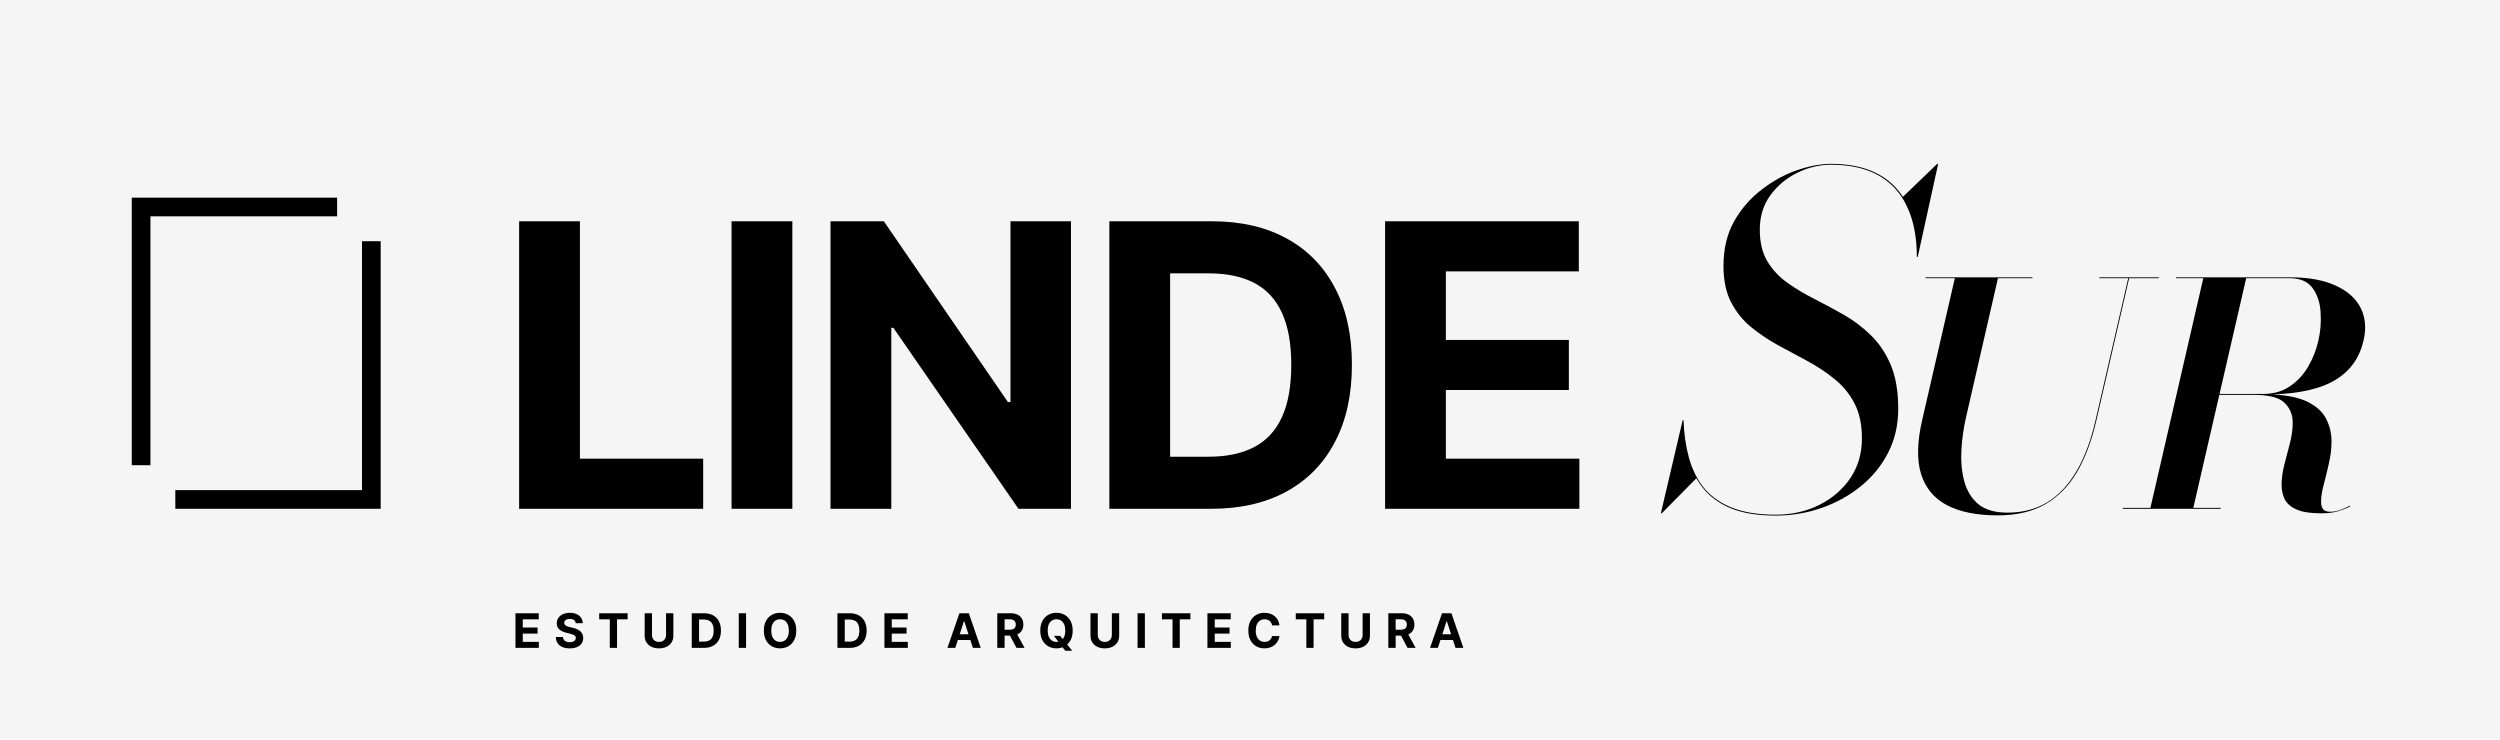
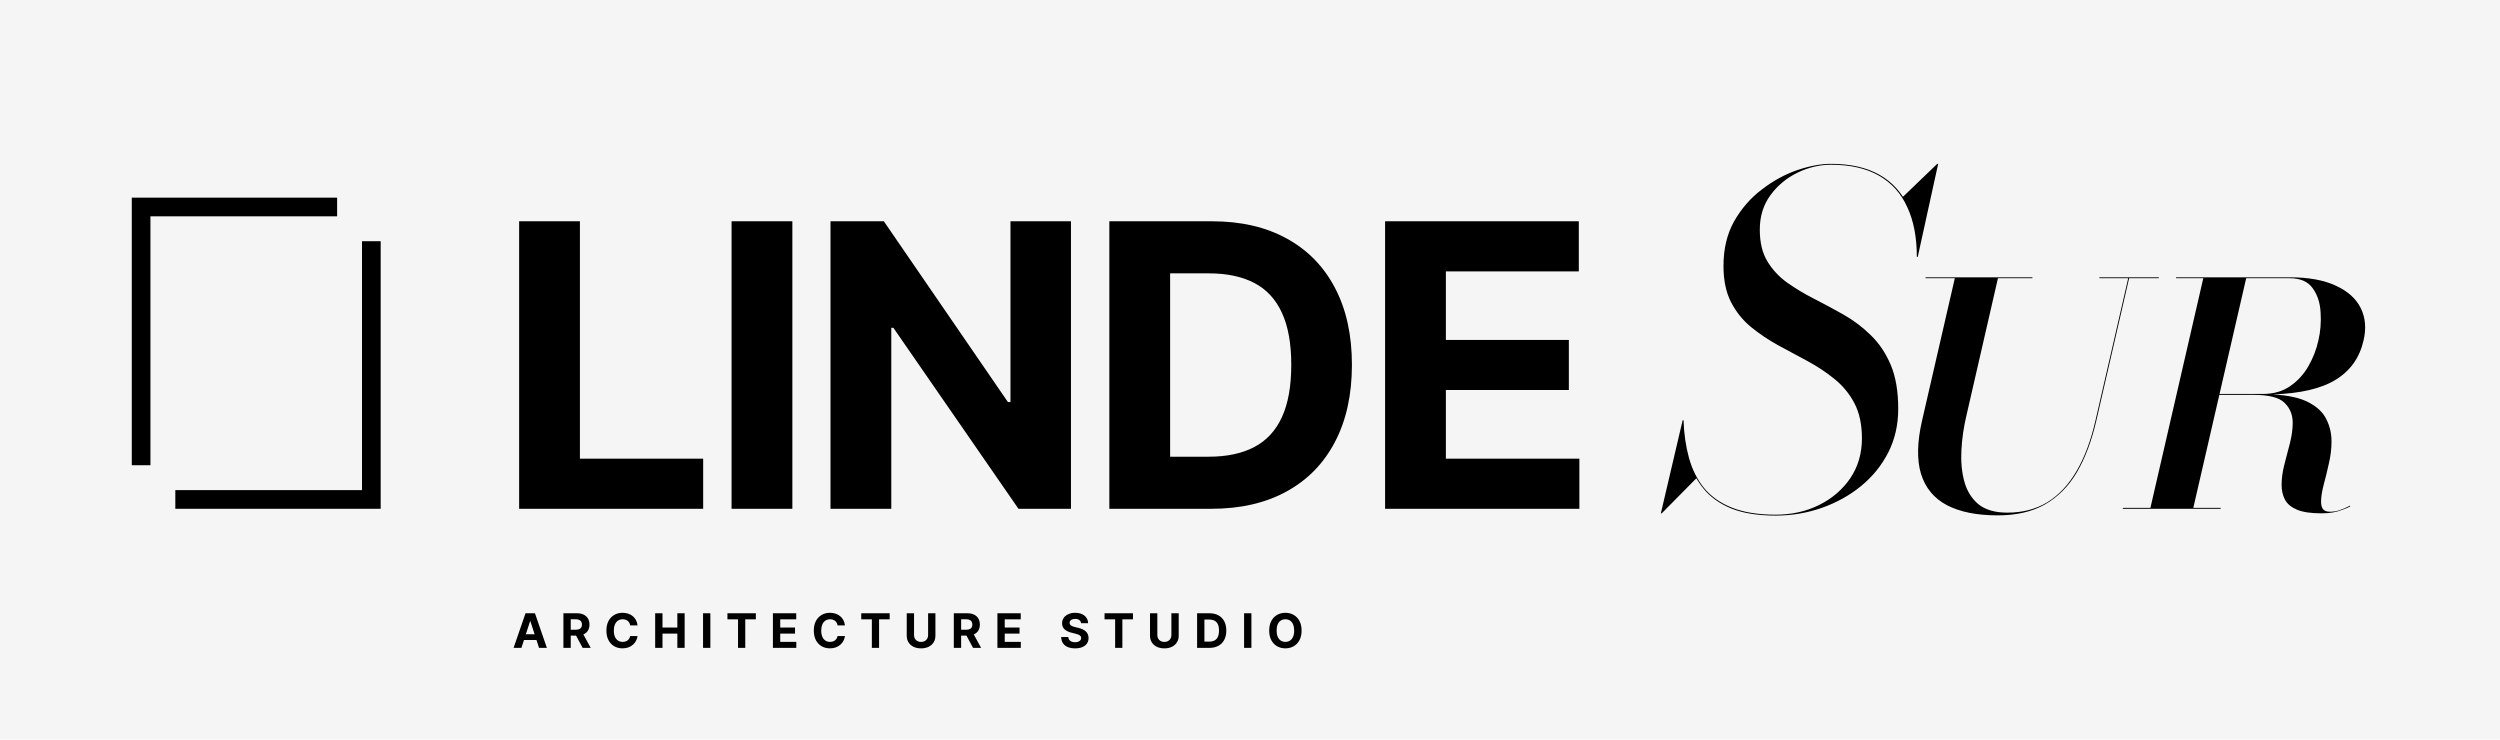
<svg xmlns="http://www.w3.org/2000/svg" width="683" height="202" viewBox="0 0 683 202" fill="none">
  <rect width="683" height="202" fill="#F5F5F5" />
  <g id="LINDE Sur â Negro">
    <path id="SÃ­mbolo â umbral arquitectÃ³nico" d="M36 54H92.1V59.1H41.1V127.1H36V54ZM98.9 65.9H104V139H47.9V133.9H98.9V65.9Z" fill="black" />
    <path id="LINDE Sur â Inter Bold + Bodoni Moda SC Italic" d="M141.827 139V60.455H158.433V125.308H192.107V139H141.827ZM216.471 60.455V139H199.864V60.455H216.471ZM292.591 60.455V139H278.247L244.075 89.564H243.5V139H226.894V60.455H241.467L275.371 109.852H276.061V60.455H292.591ZM330.915 139H303.072V60.455H331.145C339.046 60.455 345.847 62.027 351.549 65.172C357.251 68.291 361.635 72.778 364.704 78.633C367.797 84.489 369.344 91.494 369.344 99.651C369.344 107.832 367.797 114.864 364.704 120.744C361.635 126.625 357.225 131.138 351.472 134.283C345.745 137.428 338.893 139 330.915 139ZM319.678 124.771H330.225C335.134 124.771 339.263 123.902 342.613 122.163C345.988 120.399 348.519 117.676 350.206 113.994C351.92 110.287 352.776 105.506 352.776 99.651C352.776 93.847 351.92 89.104 350.206 85.422C348.519 81.74 346.001 79.03 342.651 77.291C339.302 75.553 335.172 74.683 330.263 74.683H319.678V124.771ZM378.406 139V60.455H431.332V74.146H395.012V92.862H428.609V106.554H395.012V125.308H431.485V139H378.406ZM485.116 140.86C480.28 140.86 476.25 140.219 473.026 138.938C469.802 137.615 467.239 135.776 465.338 133.42C463.437 131.064 462.052 128.315 461.184 125.174C460.316 121.991 459.82 118.54 459.696 114.82H459.944C460.068 118.54 460.564 121.971 461.432 125.112C462.3 128.253 463.664 130.981 465.524 133.296C467.425 135.611 469.967 137.409 473.15 138.69C476.374 139.971 480.363 140.612 485.116 140.612C489.497 140.612 493.465 139.723 497.02 137.946C500.575 136.169 503.406 133.73 505.514 130.63C507.622 127.489 508.676 123.872 508.676 119.78C508.676 115.977 507.994 112.774 506.63 110.17C505.266 107.566 503.447 105.355 501.174 103.536C498.942 101.717 496.483 100.085 493.796 98.638C491.109 97.191 488.423 95.745 485.736 94.298C483.049 92.81 480.569 91.136 478.296 89.276C476.064 87.416 474.266 85.163 472.902 82.518C471.538 79.831 470.856 76.545 470.856 72.66C470.856 67.989 471.827 63.918 473.77 60.446C475.754 56.974 478.275 54.081 481.334 51.766C484.393 49.41 487.596 47.653 490.944 46.496C494.333 45.339 497.433 44.76 500.244 44.76C505.535 44.76 509.937 45.752 513.45 47.736C516.963 49.72 519.588 52.613 521.324 56.416C523.06 60.177 523.928 64.765 523.928 70.18H523.68C523.68 64.848 522.812 60.322 521.076 56.602C519.381 52.841 516.798 49.968 513.326 47.984C509.854 46 505.493 45.008 500.244 45.008C497.103 45.008 494.044 45.731 491.068 47.178C488.092 48.625 485.633 50.671 483.69 53.316C481.747 55.961 480.776 59.103 480.776 62.74C480.776 66.212 481.458 69.085 482.822 71.358C484.186 73.631 485.984 75.574 488.216 77.186C490.489 78.798 492.969 80.286 495.656 81.65C498.343 83.014 501.029 84.461 503.716 85.99C506.403 87.519 508.862 89.379 511.094 91.57C513.367 93.761 515.186 96.468 516.55 99.692C517.914 102.916 518.596 106.925 518.596 111.72C518.596 116.06 517.687 120.028 515.868 123.624C514.049 127.179 511.569 130.237 508.428 132.8C505.287 135.363 501.711 137.347 497.702 138.752C493.693 140.157 489.497 140.86 485.116 140.86ZM453.744 140.24L459.696 114.82H459.944L460.192 120.028C460.564 122.26 461.019 124.244 461.556 125.98C462.093 127.675 462.755 129.204 463.54 130.568L453.992 140.24H453.744ZM523.68 70.18L523.804 67.204C523.556 65.096 523.184 62.947 522.688 60.756C522.233 58.524 521.283 56.209 519.836 53.812L529.26 44.76H529.508L523.928 70.18H523.68ZM545.772 140.798C540.068 140.798 535.439 139.868 531.884 138.008C528.371 136.148 526.015 133.296 524.816 129.452C523.659 125.608 523.762 120.731 525.126 114.82L534.116 75.76H545.896L537.216 113.58C536.472 116.721 536.018 119.863 535.852 123.004C535.687 126.145 535.956 128.997 536.658 131.56C537.361 134.123 538.642 136.189 540.502 137.76C542.404 139.289 545.049 140.054 548.438 140.054C552.572 140.054 556.209 139.103 559.35 137.202C562.492 135.259 565.158 132.407 567.348 128.646C569.539 124.885 571.254 120.276 572.494 114.82L581.484 75.76H581.732L572.742 114.82C571.461 120.4 569.684 125.133 567.41 129.018C565.137 132.862 562.223 135.797 558.668 137.822C555.155 139.806 550.856 140.798 545.772 140.798ZM526.056 76.008V75.76H555.258V76.008H526.056ZM573.548 76.008V75.76H589.792V76.008H573.548ZM634.179 140.24C631.327 140.24 629.115 139.909 627.545 139.248C625.974 138.587 624.879 137.677 624.259 136.52C623.639 135.321 623.329 133.978 623.329 132.49C623.329 130.754 623.577 128.915 624.073 126.972C624.61 124.988 625.127 123.004 625.623 121.02C626.119 119.036 626.367 117.197 626.367 115.502C626.367 113.311 625.623 111.493 624.135 110.046C622.688 108.599 619.857 107.876 615.641 107.876H600.699L600.761 107.628H618.183C621.117 107.628 623.597 106.925 625.623 105.52C627.689 104.115 629.363 102.296 630.645 100.064C631.926 97.832 632.835 95.497 633.373 93.058C633.951 90.619 634.158 88.077 633.993 85.432C633.869 82.787 633.145 80.555 631.823 78.736C630.541 76.917 628.433 76.008 625.499 76.008H613.657L599.211 138.752H606.713L606.651 139H579.929L579.991 138.752H587.493L601.939 76.008H594.499V75.76H625.499C630.707 75.76 634.923 76.525 638.147 78.054C641.412 79.542 643.685 81.588 644.967 84.192C646.248 86.796 646.496 89.751 645.711 93.058C644.636 97.729 642.115 101.283 638.147 103.722C634.22 106.161 628.495 107.504 620.973 107.752C625.271 108 628.557 108.744 630.831 109.984C633.145 111.224 634.737 112.774 635.605 114.634C636.514 116.453 636.969 118.437 636.969 120.586C636.969 122.611 636.721 124.657 636.225 126.724C635.77 128.791 635.295 130.733 634.799 132.552C634.344 134.329 634.117 135.838 634.117 137.078C634.117 137.905 634.282 138.566 634.613 139.062C634.985 139.558 635.625 139.806 636.535 139.806C637.485 139.806 638.374 139.661 639.201 139.372C640.069 139.083 641.019 138.669 642.053 138.132V138.38C641.309 138.752 640.565 139.062 639.821 139.31C639.118 139.599 638.312 139.827 637.403 139.992C636.535 140.157 635.46 140.24 634.179 140.24Z" fill="black" />
-     <path id="Estudio de arquitectura" d="M140.822 177V167.545H147.192V169.194H142.821V171.446H146.865V173.094H142.821V175.352H147.211V177H140.822ZM157.291 170.265C157.254 169.892 157.095 169.603 156.815 169.397C156.535 169.19 156.155 169.087 155.675 169.087C155.349 169.087 155.073 169.134 154.848 169.226C154.624 169.315 154.451 169.44 154.331 169.6C154.214 169.76 154.156 169.941 154.156 170.145C154.15 170.314 154.185 170.462 154.262 170.588C154.342 170.714 154.451 170.823 154.59 170.915C154.728 171.005 154.888 171.083 155.07 171.151C155.252 171.216 155.446 171.271 155.652 171.317L156.501 171.52C156.914 171.613 157.292 171.736 157.637 171.89C157.982 172.043 158.28 172.233 158.532 172.457C158.785 172.682 158.98 172.947 159.119 173.251C159.26 173.556 159.333 173.905 159.336 174.299C159.333 174.878 159.185 175.38 158.893 175.804C158.603 176.226 158.185 176.554 157.637 176.788C157.092 177.018 156.435 177.134 155.666 177.134C154.902 177.134 154.238 177.017 153.671 176.783C153.108 176.549 152.668 176.203 152.351 175.744C152.037 175.283 151.872 174.712 151.857 174.032H153.791C153.813 174.349 153.904 174.613 154.064 174.826C154.227 175.035 154.444 175.193 154.715 175.301C154.989 175.406 155.298 175.458 155.643 175.458C155.981 175.458 156.275 175.409 156.524 175.31C156.777 175.212 156.972 175.075 157.111 174.9C157.249 174.724 157.318 174.522 157.318 174.295C157.318 174.082 157.255 173.904 157.129 173.759C157.006 173.615 156.824 173.491 156.584 173.39C156.347 173.288 156.056 173.196 155.712 173.113L154.682 172.854C153.885 172.661 153.256 172.357 152.794 171.945C152.333 171.533 152.103 170.977 152.106 170.278C152.103 169.706 152.256 169.206 152.563 168.778C152.874 168.35 153.3 168.016 153.842 167.776C154.384 167.536 154.999 167.416 155.689 167.416C156.39 167.416 157.003 167.536 157.526 167.776C158.052 168.016 158.462 168.35 158.754 168.778C159.046 169.206 159.197 169.701 159.206 170.265H157.291ZM163.7 169.194V167.545H171.465V169.194H168.571V177H166.595V169.194H163.7ZM181.964 167.545H183.963V173.685C183.963 174.375 183.798 174.978 183.469 175.495C183.142 176.012 182.685 176.415 182.098 176.705C181.51 176.991 180.825 177.134 180.043 177.134C179.258 177.134 178.572 176.991 177.984 176.705C177.396 176.415 176.939 176.012 176.613 175.495C176.287 174.978 176.124 174.375 176.124 173.685V167.545H178.123V173.515C178.123 173.875 178.201 174.195 178.358 174.475C178.518 174.755 178.743 174.975 179.032 175.135C179.322 175.295 179.659 175.375 180.043 175.375C180.431 175.375 180.768 175.295 181.054 175.135C181.344 174.975 181.567 174.755 181.724 174.475C181.884 174.195 181.964 173.875 181.964 173.515V167.545ZM192.339 177H188.987V167.545H192.367C193.317 167.545 194.136 167.735 194.822 168.113C195.509 168.489 196.037 169.029 196.406 169.734C196.778 170.438 196.965 171.282 196.965 172.263C196.965 173.248 196.778 174.095 196.406 174.803C196.037 175.51 195.506 176.054 194.813 176.432C194.124 176.811 193.299 177 192.339 177ZM190.986 175.287H192.256C192.847 175.287 193.344 175.183 193.747 174.973C194.153 174.761 194.458 174.433 194.661 173.99C194.867 173.544 194.97 172.968 194.97 172.263C194.97 171.565 194.867 170.994 194.661 170.551C194.458 170.108 194.155 169.781 193.751 169.572C193.348 169.363 192.851 169.258 192.26 169.258H190.986V175.287ZM203.824 167.545V177H201.825V167.545H203.824ZM217.537 172.273C217.537 173.304 217.342 174.181 216.951 174.904C216.563 175.627 216.034 176.18 215.363 176.561C214.695 176.94 213.944 177.129 213.11 177.129C212.27 177.129 211.516 176.938 210.848 176.557C210.18 176.175 209.652 175.623 209.264 174.9C208.877 174.176 208.683 173.301 208.683 172.273C208.683 171.242 208.877 170.365 209.264 169.641C209.652 168.918 210.18 168.367 210.848 167.989C211.516 167.607 212.27 167.416 213.11 167.416C213.944 167.416 214.695 167.607 215.363 167.989C216.034 168.367 216.563 168.918 216.951 169.641C217.342 170.365 217.537 171.242 217.537 172.273ZM215.51 172.273C215.51 171.605 215.41 171.042 215.21 170.583C215.013 170.125 214.735 169.777 214.375 169.54C214.015 169.303 213.593 169.184 213.11 169.184C212.627 169.184 212.205 169.303 211.845 169.54C211.485 169.777 211.205 170.125 211.005 170.583C210.808 171.042 210.709 171.605 210.709 172.273C210.709 172.941 210.808 173.504 211.005 173.962C211.205 174.421 211.485 174.769 211.845 175.006C212.205 175.243 212.627 175.361 213.11 175.361C213.593 175.361 214.015 175.243 214.375 175.006C214.735 174.769 215.013 174.421 215.21 173.962C215.41 173.504 215.51 172.941 215.51 172.273ZM232.138 177H228.787V167.545H232.166C233.117 167.545 233.935 167.735 234.622 168.113C235.308 168.489 235.836 169.029 236.205 169.734C236.578 170.438 236.764 171.282 236.764 172.263C236.764 173.248 236.578 174.095 236.205 174.803C235.836 175.51 235.305 176.054 234.613 176.432C233.923 176.811 233.098 177 232.138 177ZM230.785 175.287H232.055C232.646 175.287 233.143 175.183 233.546 174.973C233.952 174.761 234.257 174.433 234.46 173.99C234.666 173.544 234.769 172.968 234.769 172.263C234.769 171.565 234.666 170.994 234.46 170.551C234.257 170.108 233.954 169.781 233.551 169.572C233.148 169.363 232.651 169.258 232.06 169.258H230.785V175.287ZM241.625 177V167.545H247.995V169.194H243.623V171.446H247.668V173.094H243.623V175.352H248.014V177H241.625ZM260.983 177H258.841L262.105 167.545H264.681L267.94 177H265.798L263.43 169.706H263.356L260.983 177ZM260.849 173.284H265.909V174.844H260.849V173.284ZM272.458 177V167.545H276.188C276.902 167.545 277.511 167.673 278.016 167.929C278.524 168.181 278.91 168.54 279.175 169.004C279.443 169.466 279.577 170.009 279.577 170.634C279.577 171.262 279.441 171.802 279.17 172.254C278.899 172.704 278.507 173.048 277.993 173.288C277.482 173.528 276.864 173.648 276.137 173.648H273.64V172.042H275.814C276.196 172.042 276.513 171.99 276.765 171.885C277.017 171.78 277.205 171.623 277.328 171.414C277.454 171.205 277.518 170.945 277.518 170.634C277.518 170.32 277.454 170.055 277.328 169.84C277.205 169.624 277.016 169.461 276.76 169.35C276.508 169.237 276.19 169.18 275.805 169.18H274.457V177H272.458ZM277.564 172.697L279.914 177H277.707L275.408 172.697H277.564ZM287.938 173.713H289.637L290.491 174.812L291.331 175.79L292.914 177.776H291.049L289.96 176.437L289.401 175.643L287.938 173.713ZM293.057 172.273C293.057 173.304 292.862 174.181 292.471 174.904C292.083 175.627 291.554 176.18 290.883 176.561C290.215 176.94 289.464 177.129 288.63 177.129C287.79 177.129 287.036 176.938 286.368 176.557C285.7 176.175 285.172 175.623 284.785 174.9C284.397 174.176 284.203 173.301 284.203 172.273C284.203 171.242 284.397 170.365 284.785 169.641C285.172 168.918 285.7 168.367 286.368 167.989C287.036 167.607 287.79 167.416 288.63 167.416C289.464 167.416 290.215 167.607 290.883 167.989C291.554 168.367 292.083 168.918 292.471 169.641C292.862 170.365 293.057 171.242 293.057 172.273ZM291.031 172.273C291.031 171.605 290.931 171.042 290.731 170.583C290.534 170.125 290.255 169.777 289.895 169.54C289.535 169.303 289.113 169.184 288.63 169.184C288.147 169.184 287.725 169.303 287.365 169.54C287.005 169.777 286.725 170.125 286.525 170.583C286.328 171.042 286.23 171.605 286.23 172.273C286.23 172.941 286.328 173.504 286.525 173.962C286.725 174.421 287.005 174.769 287.365 175.006C287.725 175.243 288.147 175.361 288.63 175.361C289.113 175.361 289.535 175.243 289.895 175.006C290.255 174.769 290.534 174.421 290.731 173.962C290.931 173.504 291.031 172.941 291.031 172.273ZM303.758 167.545H305.757V173.685C305.757 174.375 305.592 174.978 305.263 175.495C304.937 176.012 304.48 176.415 303.892 176.705C303.304 176.991 302.619 177.134 301.837 177.134C301.053 177.134 300.366 176.991 299.779 176.705C299.191 176.415 298.734 176.012 298.407 175.495C298.081 174.978 297.918 174.375 297.918 173.685V167.545H299.917V173.515C299.917 173.875 299.996 174.195 300.152 174.475C300.313 174.755 300.537 174.975 300.826 175.135C301.116 175.295 301.453 175.375 301.837 175.375C302.225 175.375 302.562 175.295 302.849 175.135C303.138 174.975 303.361 174.755 303.518 174.475C303.678 174.195 303.758 173.875 303.758 173.515V167.545ZM312.78 167.545V177H310.781V167.545H312.78ZM317.445 169.194V167.545H325.21V169.194H322.315V177H320.34V169.194H317.445ZM329.869 177V167.545H336.239V169.194H331.868V171.446H335.912V173.094H331.868V175.352H336.258V177H329.869ZM349.551 170.855H347.529C347.492 170.594 347.416 170.362 347.302 170.158C347.188 169.952 347.042 169.777 346.864 169.632C346.685 169.487 346.479 169.377 346.245 169.3C346.014 169.223 345.764 169.184 345.493 169.184C345.003 169.184 344.577 169.306 344.214 169.549C343.851 169.789 343.569 170.14 343.369 170.602C343.169 171.06 343.069 171.617 343.069 172.273C343.069 172.947 343.169 173.513 343.369 173.972C343.572 174.43 343.855 174.776 344.219 175.01C344.582 175.244 345.002 175.361 345.479 175.361C345.747 175.361 345.994 175.326 346.222 175.255C346.453 175.184 346.658 175.081 346.836 174.946C347.015 174.807 347.162 174.639 347.279 174.442C347.399 174.246 347.482 174.021 347.529 173.768L349.551 173.778C349.498 174.212 349.367 174.63 349.158 175.033C348.952 175.433 348.673 175.792 348.323 176.109C347.975 176.423 347.559 176.672 347.076 176.857C346.596 177.038 346.053 177.129 345.447 177.129C344.603 177.129 343.849 176.938 343.184 176.557C342.523 176.175 342 175.623 341.615 174.9C341.233 174.176 341.042 173.301 341.042 172.273C341.042 171.242 341.236 170.365 341.624 169.641C342.012 168.918 342.538 168.367 343.203 167.989C343.868 167.607 344.616 167.416 345.447 167.416C345.994 167.416 346.502 167.493 346.97 167.647C347.441 167.801 347.858 168.026 348.221 168.321C348.584 168.613 348.88 168.972 349.107 169.397C349.338 169.821 349.486 170.308 349.551 170.855ZM354.004 169.194V167.545H361.769V169.194H358.874V177H356.898V169.194H354.004ZM372.267 167.545H374.266V173.685C374.266 174.375 374.102 174.978 373.772 175.495C373.446 176.012 372.989 176.415 372.401 176.705C371.813 176.991 371.129 177.134 370.347 177.134C369.562 177.134 368.876 176.991 368.288 176.705C367.7 176.415 367.243 176.012 366.917 175.495C366.591 174.978 366.428 174.375 366.428 173.685V167.545H368.427V173.515C368.427 173.875 368.505 174.195 368.662 174.475C368.822 174.755 369.047 174.975 369.336 175.135C369.625 175.295 369.962 175.375 370.347 175.375C370.735 175.375 371.072 175.295 371.358 175.135C371.647 174.975 371.87 174.755 372.027 174.475C372.187 174.195 372.267 173.875 372.267 173.515V167.545ZM379.291 177V167.545H383.021C383.735 167.545 384.344 167.673 384.849 167.929C385.357 168.181 385.743 168.54 386.008 169.004C386.276 169.466 386.41 170.009 386.41 170.634C386.41 171.262 386.274 171.802 386.003 172.254C385.733 172.704 385.34 173.048 384.826 173.288C384.315 173.528 383.697 173.648 382.97 173.648H380.473V172.042H382.647C383.029 172.042 383.346 171.99 383.598 171.885C383.851 171.78 384.038 171.623 384.161 171.414C384.288 171.205 384.351 170.945 384.351 170.634C384.351 170.32 384.288 170.055 384.161 169.84C384.038 169.624 383.849 169.461 383.594 169.35C383.341 169.237 383.023 169.18 382.638 169.18H381.29V177H379.291ZM384.397 172.697L386.747 177H384.54L382.241 172.697H384.397ZM392.832 177H390.69L393.954 167.545H396.53L399.789 177H397.647L395.279 169.706H395.205L392.832 177ZM392.698 173.284H397.758V174.844H392.698V173.284Z" fill="black" />
+     <path id="Architecture studio" d="M142.451 177H140.309L143.573 167.545H146.149L149.408 177H147.266L144.898 169.706H144.824L142.451 177ZM142.317 173.284H147.377V174.844H142.317V173.284ZM153.926 177V167.545H157.656C158.37 167.545 158.98 167.673 159.485 167.929C159.992 168.181 160.379 168.54 160.643 169.004C160.911 169.466 161.045 170.009 161.045 170.634C161.045 171.262 160.91 171.802 160.639 172.254C160.368 172.704 159.975 173.048 159.461 173.288C158.951 173.528 158.332 173.648 157.606 173.648H155.108V172.042H157.283C157.664 172.042 157.981 171.99 158.234 171.885C158.486 171.78 158.674 171.623 158.797 171.414C158.923 171.205 158.986 170.945 158.986 170.634C158.986 170.32 158.923 170.055 158.797 169.84C158.674 169.624 158.484 169.461 158.229 169.35C157.977 169.237 157.658 169.18 157.273 169.18H155.925V177H153.926ZM159.032 172.697L161.382 177H159.175L156.876 172.697H159.032ZM174.18 170.855H172.158C172.121 170.594 172.045 170.362 171.931 170.158C171.817 169.952 171.671 169.777 171.493 169.632C171.314 169.487 171.108 169.377 170.874 169.3C170.643 169.223 170.393 169.184 170.122 169.184C169.632 169.184 169.206 169.306 168.843 169.549C168.48 169.789 168.198 170.14 167.998 170.602C167.798 171.06 167.698 171.617 167.698 172.273C167.698 172.947 167.798 173.513 167.998 173.972C168.201 174.43 168.484 174.776 168.848 175.01C169.211 175.244 169.631 175.361 170.108 175.361C170.376 175.361 170.623 175.326 170.851 175.255C171.082 175.184 171.287 175.081 171.465 174.946C171.644 174.807 171.791 174.639 171.908 174.442C172.028 174.246 172.111 174.021 172.158 173.768L174.18 173.778C174.127 174.212 173.996 174.63 173.787 175.033C173.581 175.433 173.302 175.792 172.952 176.109C172.604 176.423 172.188 176.672 171.705 176.857C171.225 177.038 170.682 177.129 170.076 177.129C169.232 177.129 168.478 176.938 167.813 176.557C167.152 176.175 166.629 175.623 166.244 174.9C165.862 174.176 165.671 173.301 165.671 172.273C165.671 171.242 165.865 170.365 166.253 169.641C166.641 168.918 167.167 168.367 167.832 167.989C168.497 167.607 169.245 167.416 170.076 167.416C170.623 167.416 171.131 167.493 171.599 167.647C172.07 167.801 172.487 168.026 172.85 168.321C173.213 168.613 173.509 168.972 173.736 169.397C173.967 169.821 174.115 170.308 174.18 170.855ZM178.993 177V167.545H180.992V171.446H185.05V167.545H187.044V177H185.05V173.094H180.992V177H178.993ZM194.071 167.545V177H192.072V167.545H194.071ZM198.736 169.194V167.545H206.501V169.194H203.606V177H201.63V169.194H198.736ZM211.159 177V167.545H217.53V169.194H213.158V171.446H217.202V173.094H213.158V175.352H217.549V177H211.159ZM230.841 170.855H228.819C228.782 170.594 228.707 170.362 228.593 170.158C228.479 169.952 228.333 169.777 228.155 169.632C227.976 169.487 227.77 169.377 227.536 169.3C227.305 169.223 227.054 169.184 226.783 169.184C226.294 169.184 225.868 169.306 225.505 169.549C225.141 169.789 224.86 170.14 224.66 170.602C224.46 171.06 224.36 171.617 224.36 172.273C224.36 172.947 224.46 173.513 224.66 173.972C224.863 174.43 225.146 174.776 225.509 175.01C225.872 175.244 226.293 175.361 226.77 175.361C227.037 175.361 227.285 175.326 227.513 175.255C227.744 175.184 227.948 175.081 228.127 174.946C228.305 174.807 228.453 174.639 228.57 174.442C228.69 174.246 228.773 174.021 228.819 173.768L230.841 173.778C230.789 174.212 230.658 174.63 230.449 175.033C230.243 175.433 229.964 175.792 229.613 176.109C229.266 176.423 228.85 176.672 228.367 176.857C227.887 177.038 227.344 177.129 226.737 177.129C225.894 177.129 225.14 176.938 224.475 176.557C223.813 176.175 223.29 175.623 222.906 174.9C222.524 174.176 222.333 173.301 222.333 172.273C222.333 171.242 222.527 170.365 222.915 169.641C223.303 168.918 223.829 168.367 224.494 167.989C225.158 167.607 225.906 167.416 226.737 167.416C227.285 167.416 227.793 167.493 228.261 167.647C228.732 167.801 229.149 168.026 229.512 168.321C229.875 168.613 230.17 168.972 230.398 169.397C230.629 169.821 230.777 170.308 230.841 170.855ZM235.295 169.194V167.545H243.06V169.194H240.165V177H238.189V169.194H235.295ZM253.558 167.545H255.557V173.685C255.557 174.375 255.392 174.978 255.063 175.495C254.737 176.012 254.28 176.415 253.692 176.705C253.104 176.991 252.419 177.134 251.638 177.134C250.853 177.134 250.167 176.991 249.579 176.705C248.991 176.415 248.534 176.012 248.208 175.495C247.881 174.978 247.718 174.375 247.718 173.685V167.545H249.717V173.515C249.717 173.875 249.796 174.195 249.953 174.475C250.113 174.755 250.337 174.975 250.627 175.135C250.916 175.295 251.253 175.375 251.638 175.375C252.025 175.375 252.362 175.295 252.649 175.135C252.938 174.975 253.161 174.755 253.318 174.475C253.478 174.195 253.558 173.875 253.558 173.515V167.545ZM260.582 177V167.545H264.312C265.026 167.545 265.635 167.673 266.14 167.929C266.648 168.181 267.034 168.54 267.299 169.004C267.566 169.466 267.7 170.009 267.7 170.634C267.7 171.262 267.565 171.802 267.294 172.254C267.023 172.704 266.631 173.048 266.117 173.288C265.606 173.528 264.987 173.648 264.261 173.648H261.764V172.042H263.938C264.32 172.042 264.637 171.99 264.889 171.885C265.141 171.78 265.329 171.623 265.452 171.414C265.578 171.205 265.641 170.945 265.641 170.634C265.641 170.32 265.578 170.055 265.452 169.84C265.329 169.624 265.14 169.461 264.884 169.35C264.632 169.237 264.313 169.18 263.929 169.18H262.581V177H260.582ZM265.688 172.697L268.037 177H265.831L263.532 172.697H265.688ZM272.493 177V167.545H278.864V169.194H274.492V171.446H278.536V173.094H274.492V175.352H278.882V177H272.493ZM295.351 170.265C295.314 169.892 295.155 169.603 294.875 169.397C294.595 169.19 294.215 169.087 293.735 169.087C293.409 169.087 293.133 169.134 292.908 169.226C292.684 169.315 292.511 169.44 292.391 169.6C292.274 169.76 292.216 169.941 292.216 170.145C292.21 170.314 292.245 170.462 292.322 170.588C292.402 170.714 292.511 170.823 292.65 170.915C292.788 171.005 292.949 171.083 293.13 171.151C293.312 171.216 293.506 171.271 293.712 171.317L294.561 171.52C294.974 171.613 295.352 171.736 295.697 171.89C296.042 172.043 296.34 172.233 296.592 172.457C296.845 172.682 297.04 172.947 297.179 173.251C297.32 173.556 297.393 173.905 297.396 174.299C297.393 174.878 297.245 175.38 296.953 175.804C296.663 176.226 296.245 176.554 295.697 176.788C295.152 177.018 294.495 177.134 293.726 177.134C292.962 177.134 292.298 177.017 291.731 176.783C291.168 176.549 290.728 176.203 290.411 175.744C290.097 175.283 289.932 174.712 289.917 174.032H291.851C291.873 174.349 291.964 174.613 292.124 174.826C292.287 175.035 292.504 175.193 292.775 175.301C293.049 175.406 293.358 175.458 293.703 175.458C294.041 175.458 294.335 175.409 294.584 175.31C294.837 175.212 295.032 175.075 295.171 174.9C295.309 174.724 295.378 174.522 295.378 174.295C295.378 174.082 295.315 173.904 295.189 173.759C295.066 173.615 294.884 173.491 294.644 173.39C294.407 173.288 294.116 173.196 293.772 173.113L292.742 172.854C291.945 172.661 291.316 172.357 290.854 171.945C290.393 171.533 290.163 170.977 290.166 170.278C290.163 169.706 290.316 169.206 290.623 168.778C290.934 168.35 291.36 168.016 291.902 167.776C292.444 167.536 293.059 167.416 293.749 167.416C294.45 167.416 295.063 167.536 295.586 167.776C296.112 168.016 296.522 168.35 296.814 168.778C297.106 169.206 297.257 169.701 297.266 170.265H295.351ZM301.76 169.194V167.545H309.525V169.194H306.631V177H304.655V169.194H301.76ZM320.024 167.545H322.023V173.685C322.023 174.375 321.858 174.978 321.529 175.495C321.202 176.012 320.745 176.415 320.158 176.705C319.57 176.991 318.885 177.134 318.103 177.134C317.318 177.134 316.632 176.991 316.044 176.705C315.456 176.415 314.999 176.012 314.673 175.495C314.347 174.978 314.184 174.375 314.184 173.685V167.545H316.183V173.515C316.183 173.875 316.261 174.195 316.418 174.475C316.578 174.755 316.803 174.975 317.092 175.135C317.382 175.295 317.719 175.375 318.103 175.375C318.491 175.375 318.828 175.295 319.114 175.135C319.404 174.975 319.627 174.755 319.784 174.475C319.944 174.195 320.024 173.875 320.024 173.515V167.545ZM330.399 177H327.047V167.545H330.426C331.378 167.545 332.196 167.735 332.882 168.113C333.569 168.489 334.097 169.029 334.466 169.734C334.838 170.438 335.025 171.282 335.025 172.263C335.025 173.248 334.838 174.095 334.466 174.803C334.097 175.51 333.566 176.054 332.873 176.432C332.184 176.811 331.359 177 330.399 177ZM329.046 175.287H330.316C330.907 175.287 331.404 175.183 331.807 174.973C332.213 174.761 332.518 174.433 332.721 173.99C332.927 173.544 333.03 172.968 333.03 172.263C333.03 171.565 332.927 170.994 332.721 170.551C332.518 170.108 332.215 169.781 331.811 169.572C331.408 169.363 330.911 169.258 330.32 169.258H329.046V175.287ZM341.884 167.545V177H339.885V167.545H341.884ZM355.597 172.273C355.597 173.304 355.402 174.181 355.011 174.904C354.623 175.627 354.094 176.18 353.423 176.561C352.755 176.94 352.004 177.129 351.17 177.129C350.33 177.129 349.576 176.938 348.908 176.557C348.24 176.175 347.712 175.623 347.324 174.9C346.936 174.176 346.743 173.301 346.743 172.273C346.743 171.242 346.936 170.365 347.324 169.641C347.712 168.918 348.24 168.367 348.908 167.989C349.576 167.607 350.33 167.416 351.17 167.416C352.004 167.416 352.755 167.607 353.423 167.989C354.094 168.367 354.623 168.918 355.011 169.641C355.402 170.365 355.597 171.242 355.597 172.273ZM353.57 172.273C353.57 171.605 353.47 171.042 353.27 170.583C353.073 170.125 352.795 169.777 352.435 169.54C352.075 169.303 351.653 169.184 351.17 169.184C350.687 169.184 350.265 169.303 349.905 169.54C349.545 169.777 349.265 170.125 349.065 170.583C348.868 171.042 348.769 171.605 348.769 172.273C348.769 172.941 348.868 173.504 349.065 173.962C349.265 174.421 349.545 174.769 349.905 175.006C350.265 175.243 350.687 175.361 351.17 175.361C351.653 175.361 352.075 175.243 352.435 175.006C352.795 174.769 353.073 174.421 353.27 173.962C353.47 173.504 353.57 172.941 353.57 172.273Z" fill="black" />
  </g>
</svg>
